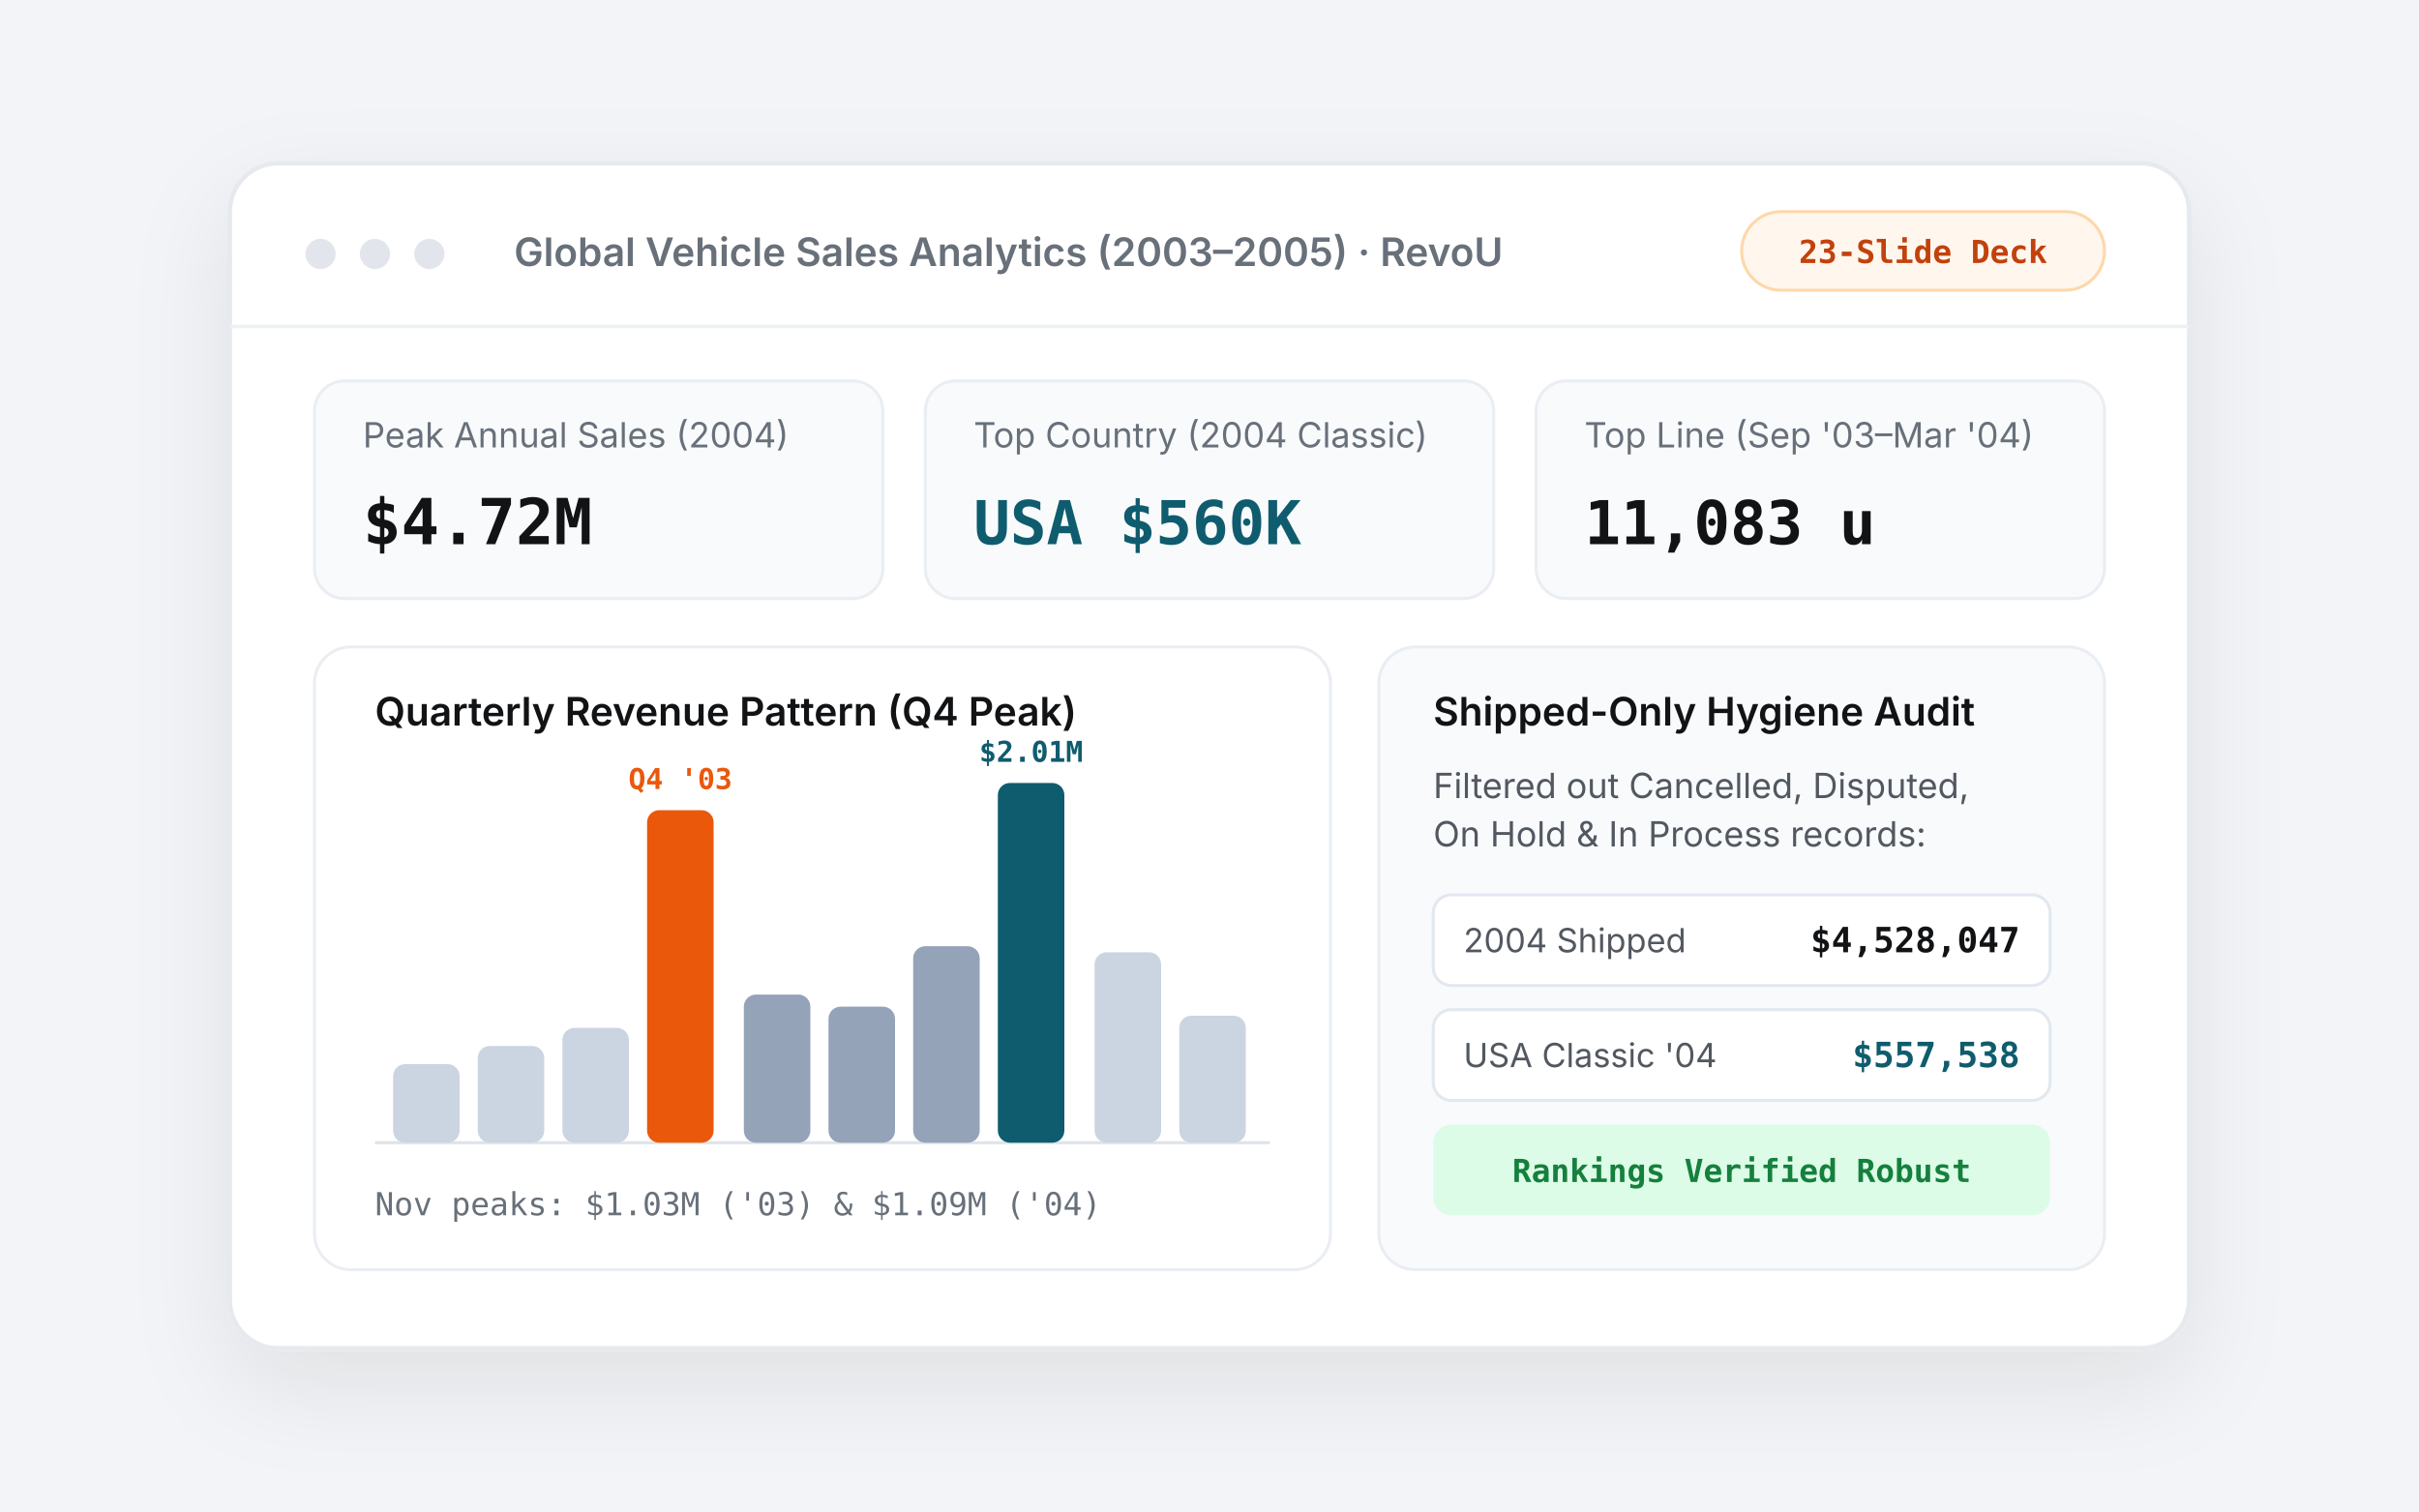
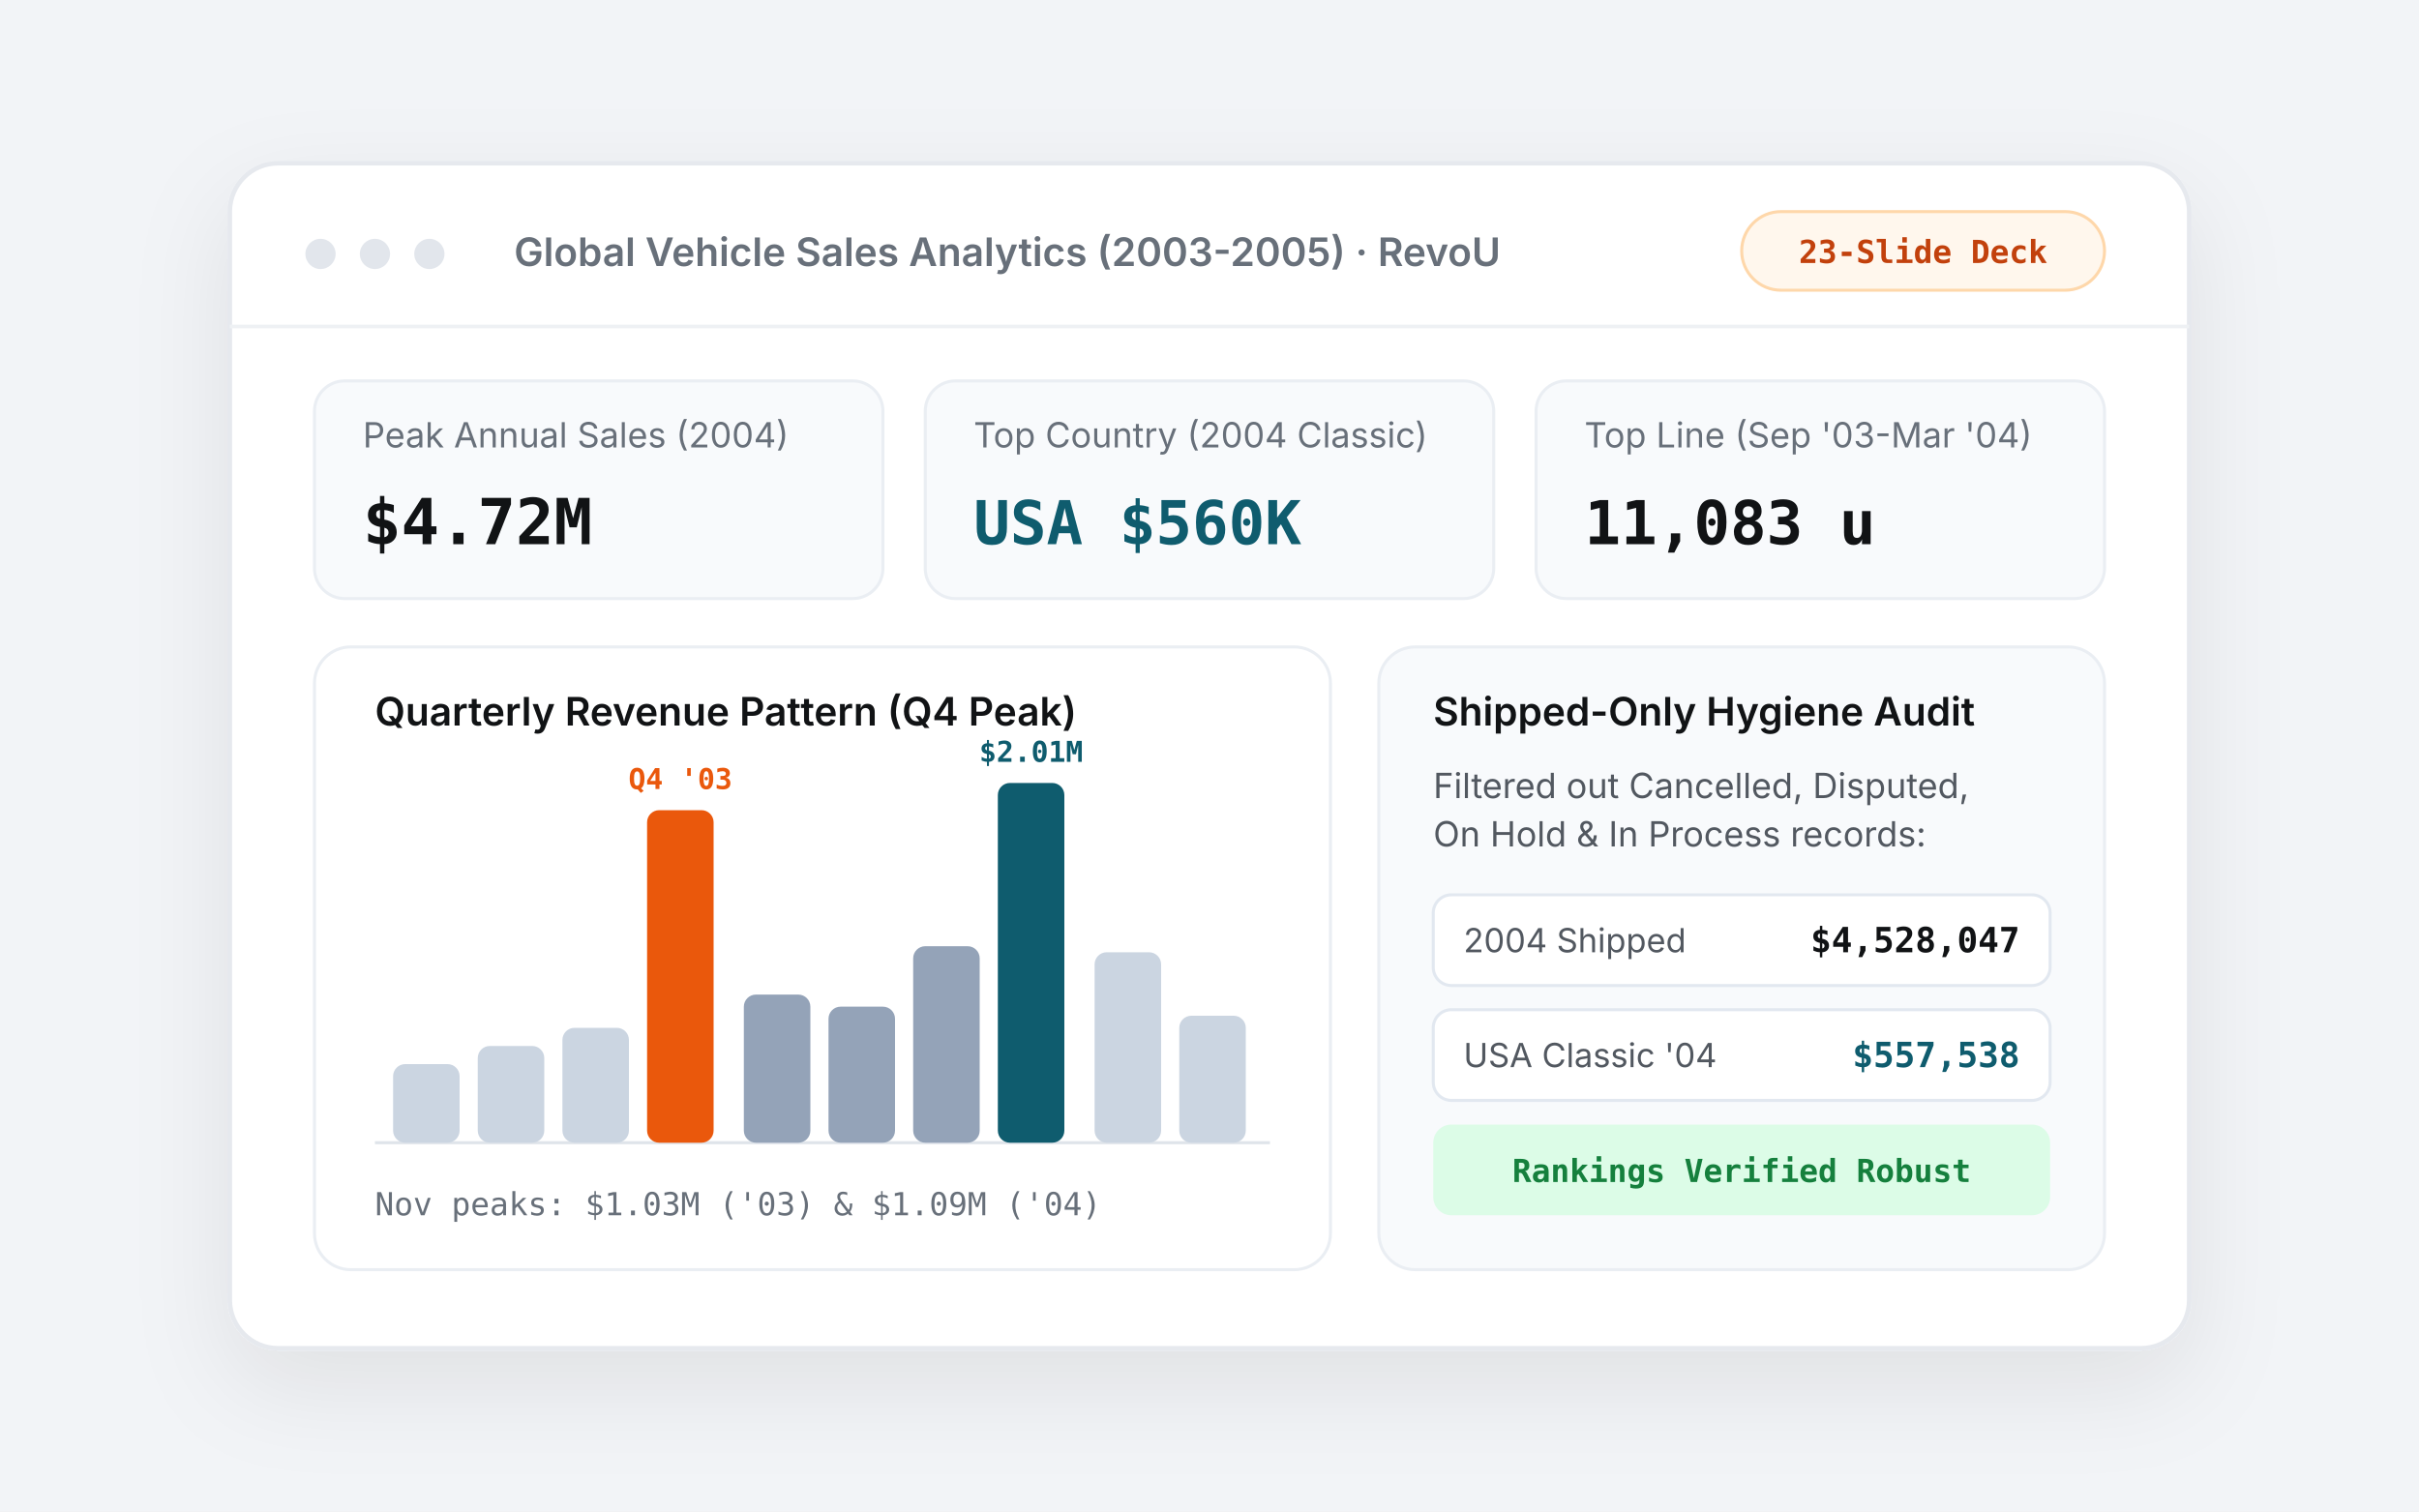
<svg xmlns="http://www.w3.org/2000/svg" viewBox="0 0 800 500" fill="none">
  <rect width="800" height="500" fill="#F2F4F7" />
  <defs>
    <filter id="cardShadow3" x="-10%" y="-10%" width="120%" height="130%">
      <feDropShadow dx="0" dy="12" stdDeviation="16" flood-color="#111315" flood-opacity="0.08" />
    </filter>
  </defs>
  <g filter="url(#cardShadow3)">
    <rect x="76" y="54" width="648" height="392" rx="16" fill="#FFFFFF" stroke="#E6E9EE" stroke-width="1.5" />
  </g>
  <circle cx="106" cy="84" r="5" fill="#E2E6EC" />
  <circle cx="124" cy="84" r="5" fill="#E2E6EC" />
  <circle cx="142" cy="84" r="5" fill="#E2E6EC" />
-   <text x="170" y="88" fill="#68707A" font-family="Inter, system-ui, sans-serif" font-size="13" font-weight="600">Global Vehicle Sales Analytics (2003–2005) · RevoU</text>
+   <text x="170" y="88" fill="#68707A" font-family="Inter, system-ui, sans-serif" font-size="13" font-weight="600">Global Vehicle Sales Analytics (2003-2005) · RevoU</text>
  <rect x="576" y="70" width="120" height="26" rx="13" fill="#FFF7ED" stroke="#FED7AA" />
  <text x="636" y="87" text-anchor="middle" fill="#C2410C" font-family="JetBrains Mono, monospace" font-size="10.5" font-weight="600">23-Slide Deck</text>
  <line x1="76" y1="108" x2="724" y2="108" stroke="#EEF1F4" stroke-width="1.2" />
  <rect x="104" y="126" width="188" height="72" rx="10" fill="#F8FAFC" stroke="#EAEEF3" />
  <text x="120" y="148" fill="#68707A" font-family="Inter, system-ui, sans-serif" font-size="11.5">Peak Annual Sales (2004)</text>
  <text x="120" y="180" fill="#111315" font-family="JetBrains Mono, monospace" font-size="21" font-weight="700">$4.72M</text>
  <rect x="306" y="126" width="188" height="72" rx="10" fill="#F8FAFC" stroke="#EAEEF3" />
  <text x="322" y="148" fill="#68707A" font-family="Inter, system-ui, sans-serif" font-size="11.5">Top Country (2004 Classic)</text>
  <text x="322" y="180" fill="#0F5C6E" font-family="JetBrains Mono, monospace" font-size="20" font-weight="700">USA $560K</text>
  <rect x="508" y="126" width="188" height="72" rx="10" fill="#F8FAFC" stroke="#EAEEF3" />
-   <text x="524" y="148" fill="#68707A" font-family="Inter, system-ui, sans-serif" font-size="11.5">Top Line (Sep '03–Mar '04)</text>
+   <text x="524" y="148" fill="#68707A" font-family="Inter, system-ui, sans-serif" font-size="11.5">Top Line (Sep '03-Mar '04)</text>
  <text x="524" y="180" fill="#111315" font-family="JetBrains Mono, monospace" font-size="20" font-weight="700">11,083 u</text>
  <rect x="104" y="214" width="336" height="206" rx="12" fill="#FFFFFF" stroke="#EAEEF3" />
  <text x="124" y="240" fill="#111315" font-family="Inter, system-ui, sans-serif" font-size="13" font-weight="600">Quarterly Revenue Pattern (Q4 Peak)</text>
  <line x1="124" y1="378" x2="420" y2="378" stroke="#DFE4EA" stroke-width="1" />
  <rect x="130" y="352" width="22" height="26" rx="4" fill="#CBD5E1" />
  <rect x="158" y="346" width="22" height="32" rx="4" fill="#CBD5E1" />
  <rect x="186" y="340" width="22" height="38" rx="4" fill="#CBD5E1" />
  <rect x="214" y="268" width="22" height="110" rx="4" fill="#EA580C" />
  <rect x="246" y="329" width="22" height="49" rx="4" fill="#94A3B8" />
  <rect x="274" y="333" width="22" height="45" rx="4" fill="#94A3B8" />
  <rect x="302" y="313" width="22" height="65" rx="4" fill="#94A3B8" />
  <rect x="330" y="259" width="22" height="119" rx="4" fill="#0F5C6E" />
  <rect x="362" y="315" width="22" height="63" rx="4" fill="#CBD5E1" />
  <rect x="390" y="336" width="22" height="42" rx="4" fill="#CBD5E1" />
  <text x="225" y="261" text-anchor="middle" fill="#EA580C" font-family="JetBrains Mono, monospace" font-size="9.5" font-weight="600">Q4 '03</text>
  <text x="341" y="252" text-anchor="middle" fill="#0F5C6E" font-family="JetBrains Mono, monospace" font-size="9.5" font-weight="600">$2.01M</text>
  <text x="124" y="402" fill="#68707A" font-family="JetBrains Mono, monospace" font-size="10.5">Nov peaks: $1.03M ('03) &amp; $1.09M ('04)</text>
  <rect x="456" y="214" width="240" height="206" rx="12" fill="#F8FAFC" stroke="#EAEEF3" />
  <text x="474" y="240" fill="#111315" font-family="Inter, system-ui, sans-serif" font-size="13" font-weight="600">Shipped-Only Hygiene Audit</text>
  <text x="474" y="264" fill="#525860" font-family="Inter, system-ui, sans-serif" font-size="11.5">Filtered out Cancelled, Disputed,</text>
  <text x="474" y="280" fill="#525860" font-family="Inter, system-ui, sans-serif" font-size="11.5">On Hold &amp; In Process records:</text>
  <rect x="474" y="296" width="204" height="30" rx="6" fill="#FFFFFF" stroke="#E2E8F0" />
  <text x="484" y="315" fill="#525860" font-family="Inter, system-ui, sans-serif" font-size="11">2004 Shipped</text>
  <text x="668" y="315" text-anchor="end" fill="#111315" font-family="JetBrains Mono, monospace" font-size="11.5" font-weight="600">$4,528,047</text>
  <rect x="474" y="334" width="204" height="30" rx="6" fill="#FFFFFF" stroke="#E2E8F0" />
  <text x="484" y="353" fill="#525860" font-family="Inter, system-ui, sans-serif" font-size="11">USA Classic '04</text>
  <text x="668" y="353" text-anchor="end" fill="#0F5C6E" font-family="JetBrains Mono, monospace" font-size="11.5" font-weight="600">$557,538</text>
  <rect x="474" y="372" width="204" height="30" rx="6" fill="#DCFCE7" />
  <text x="576" y="391" text-anchor="middle" fill="#15803D" font-family="JetBrains Mono, monospace" font-size="10.5" font-weight="600">Rankings Verified Robust</text>
</svg>
